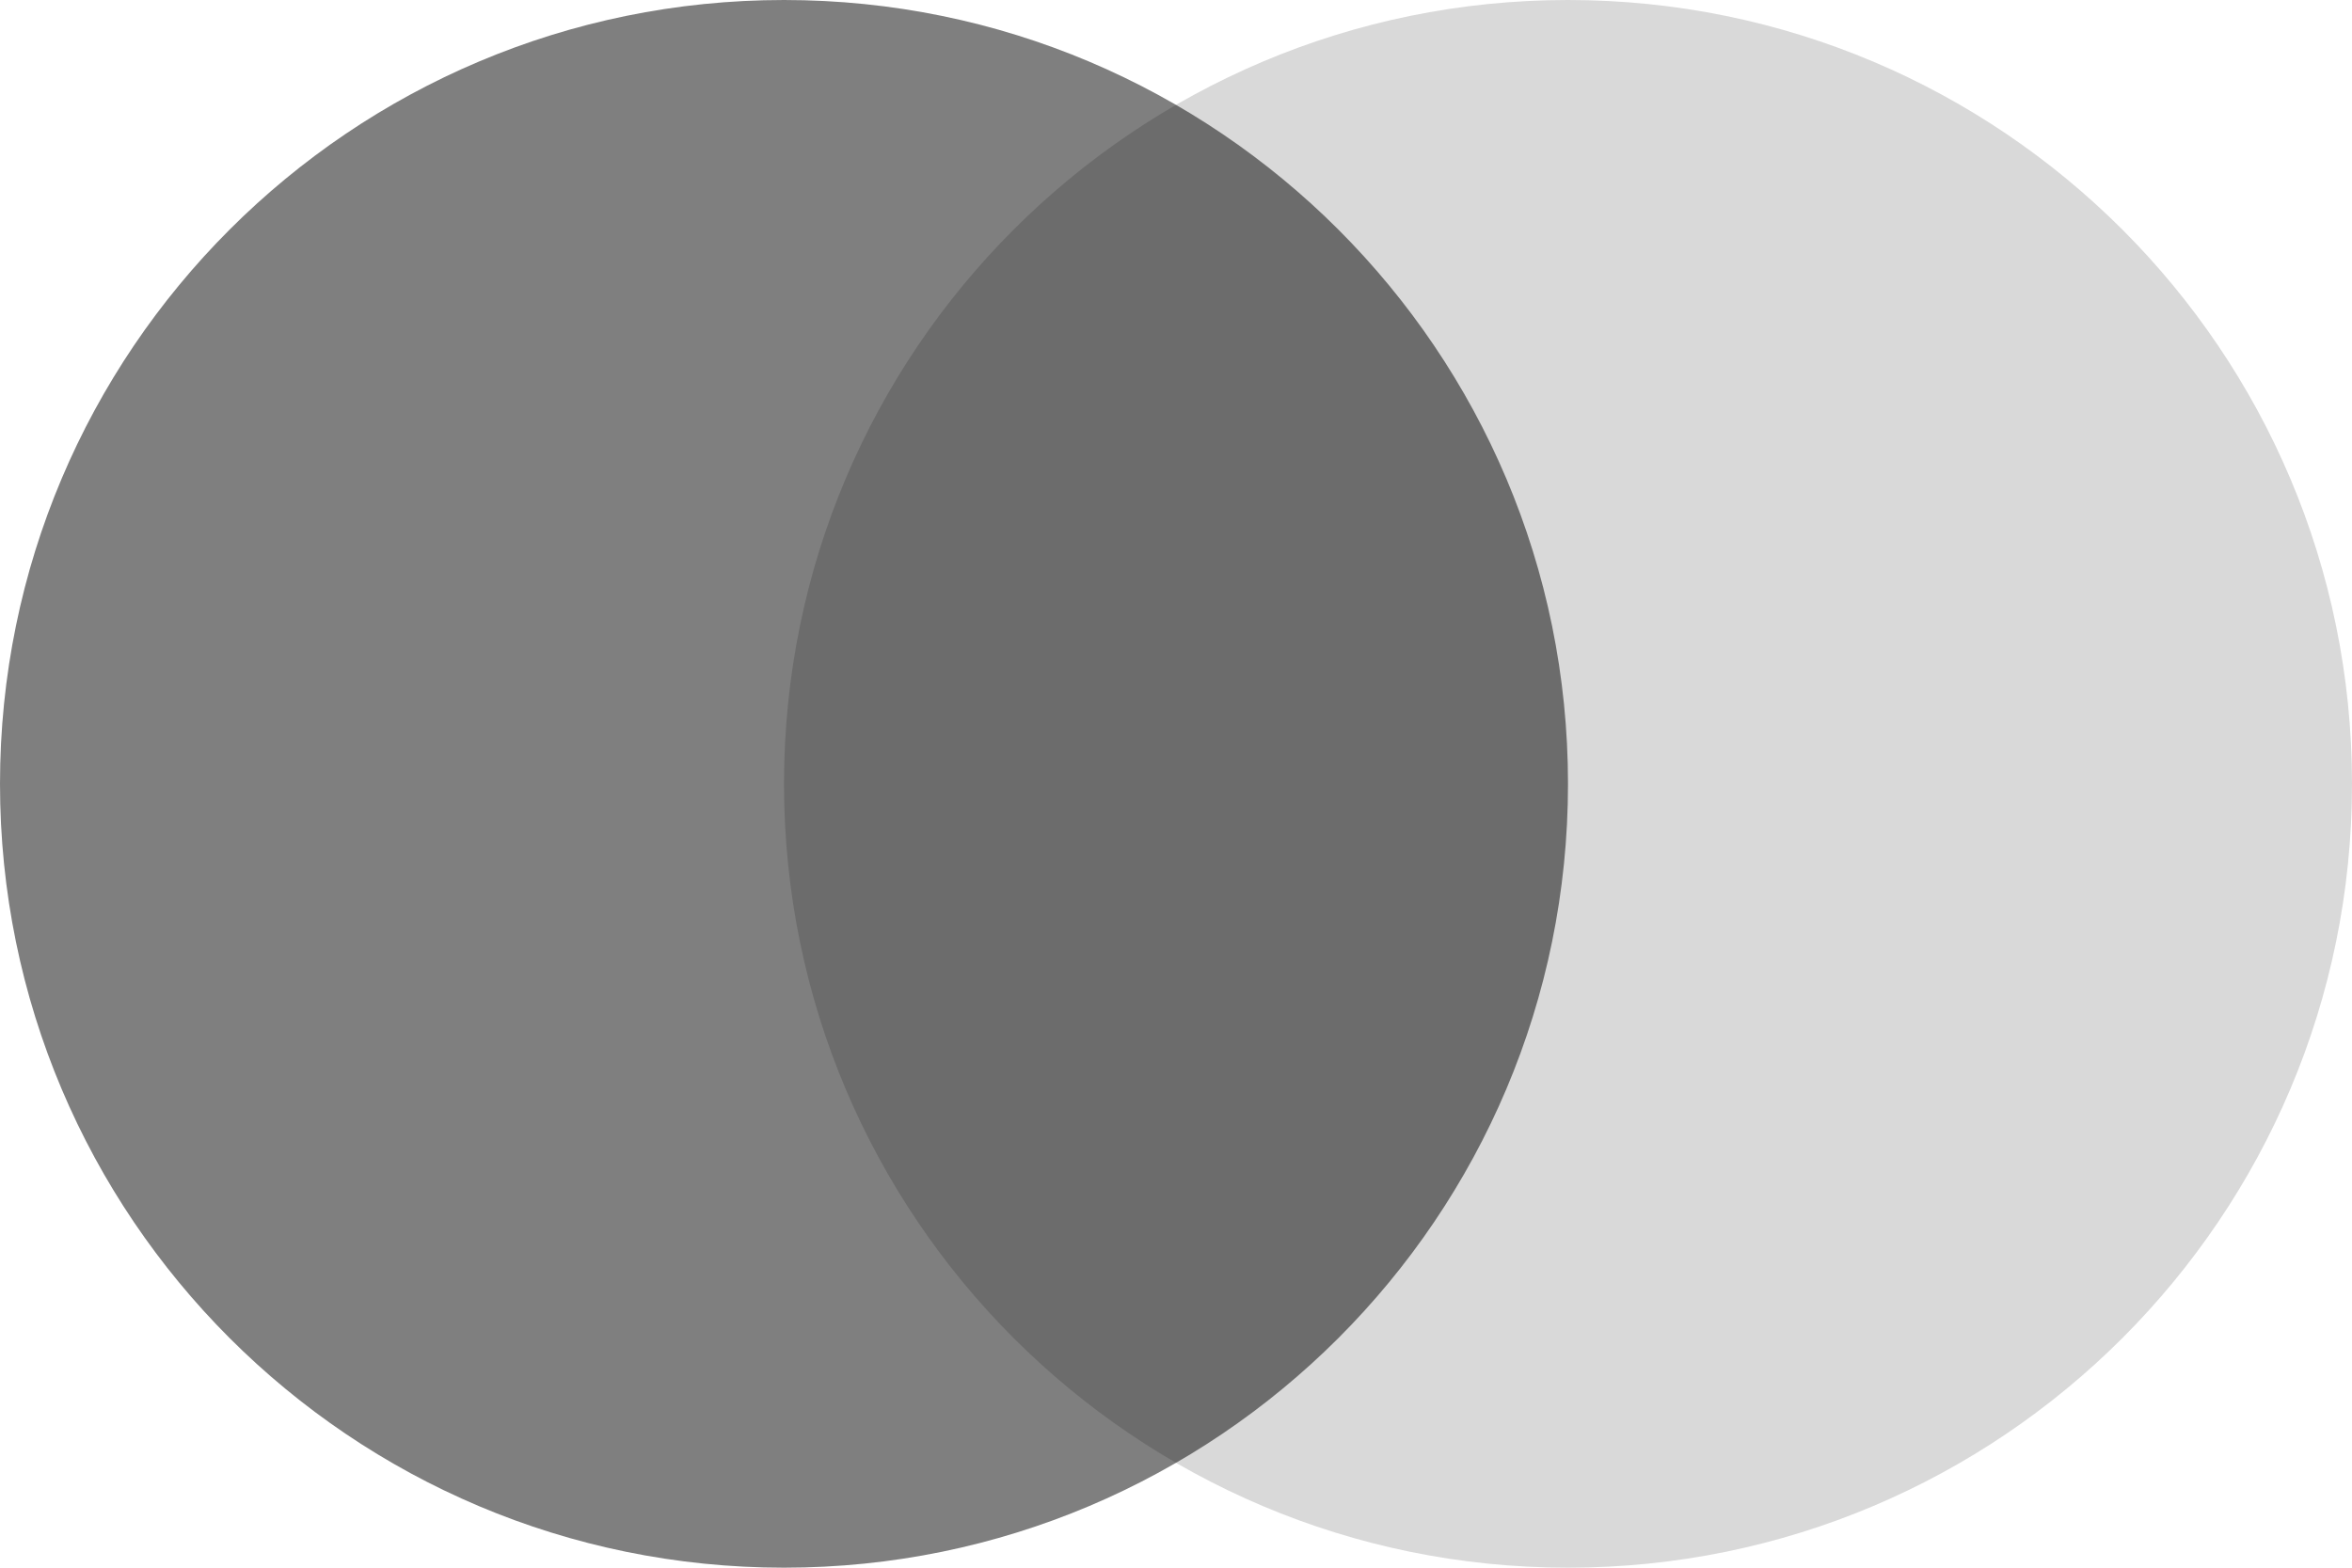
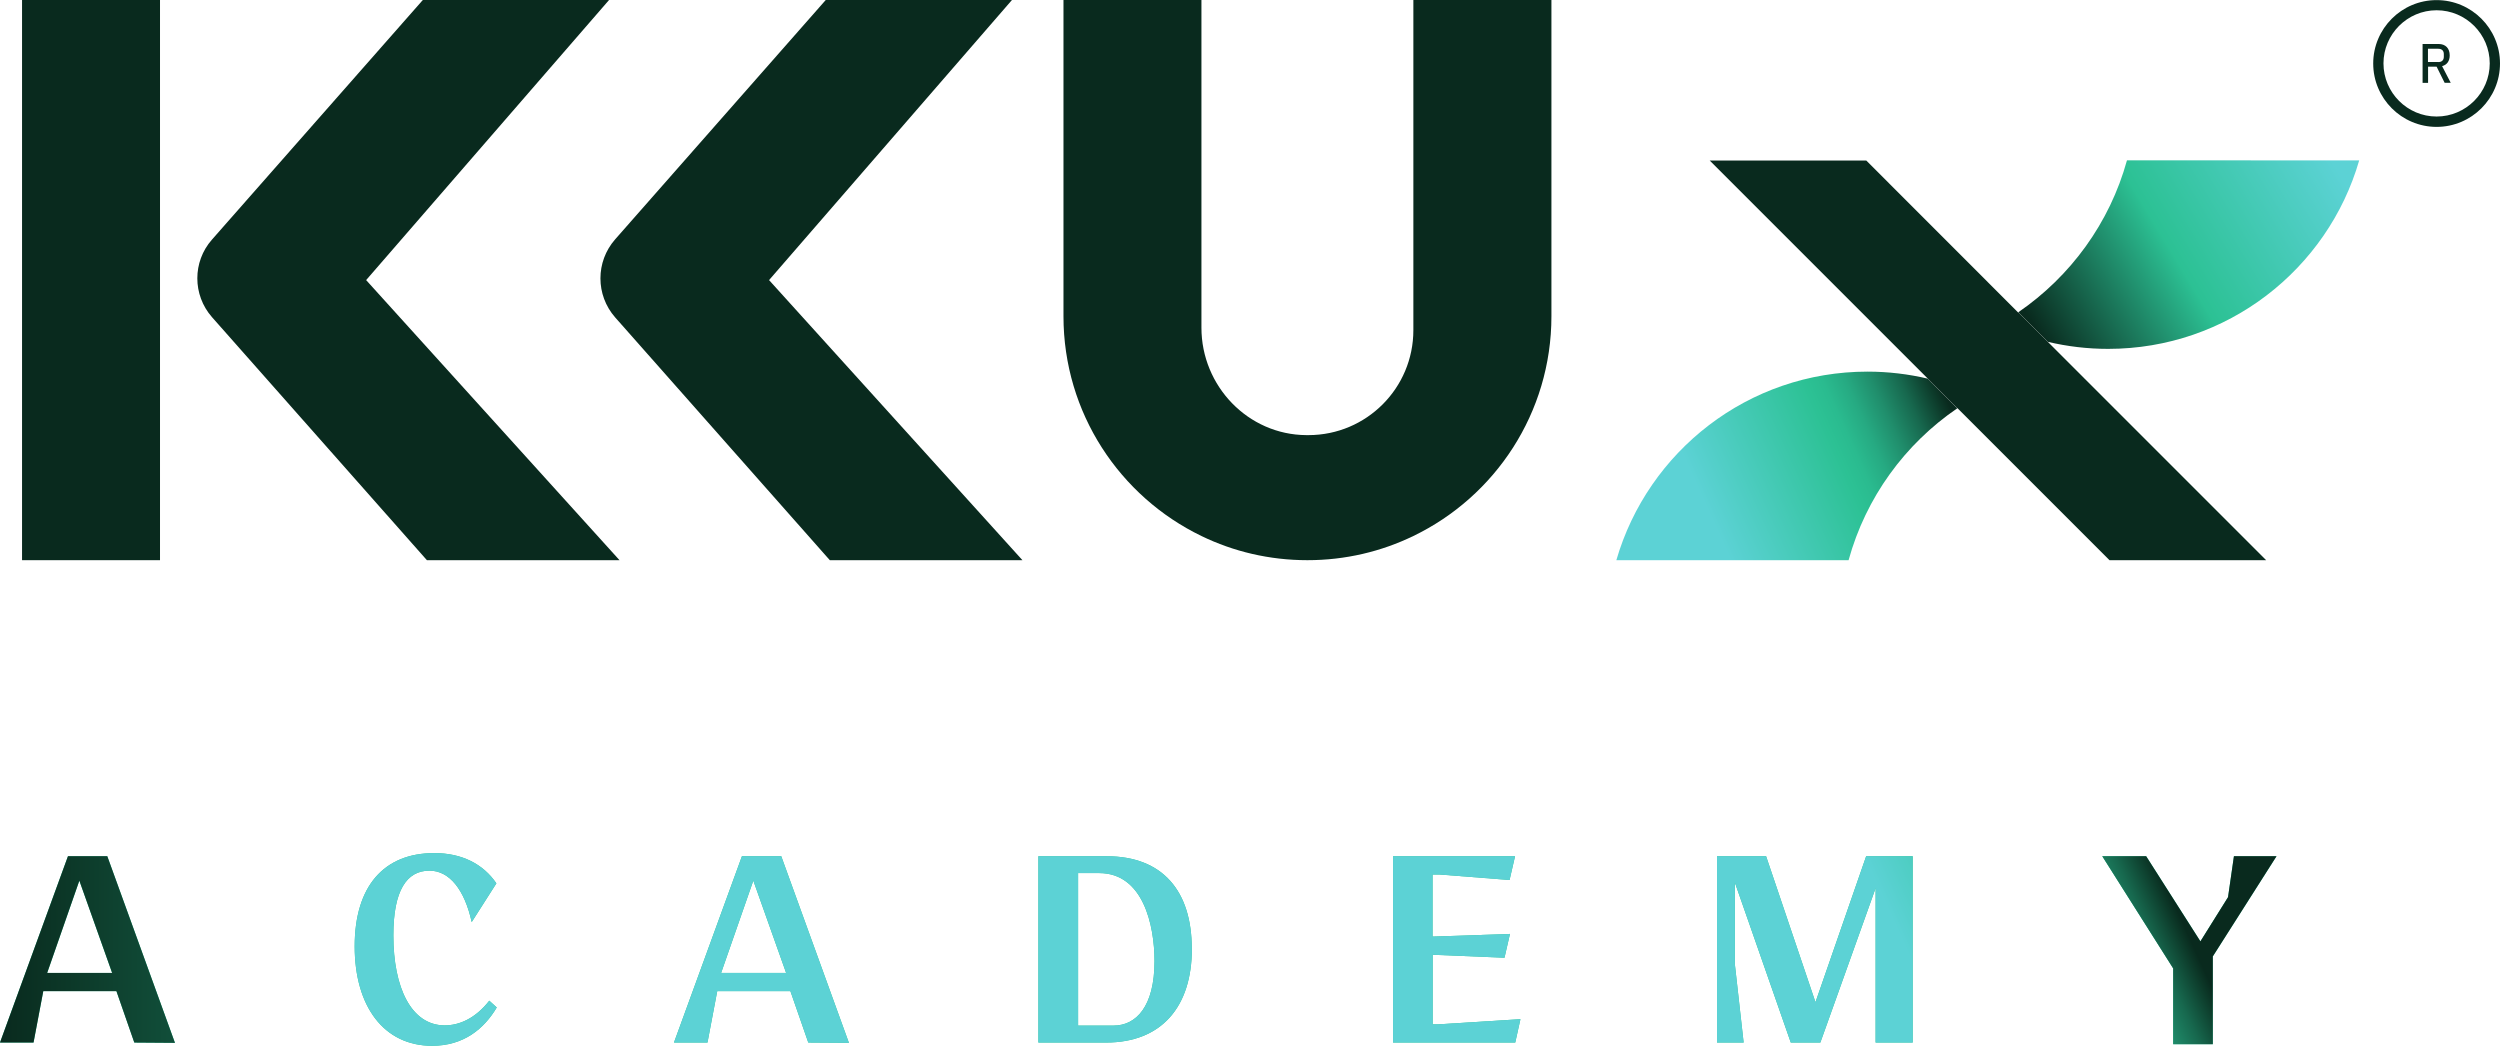
- <svg xmlns="http://www.w3.org/2000/svg" width="150" height="100" viewBox="0 0 150 100" fill="none">
-   <circle cx="50" cy="50" r="50" fill="black" fill-opacity="0.5" />
-   <circle cx="100" cy="50" r="50" fill="black" fill-opacity="0.15" />
+ <svg xmlns="http://www.w3.org/2000/svg" fill="none" viewBox="76.38 31.95 246.08 102.94">
+   <defs>
+     <linearGradient id="a" x1="276.61" y1="64.12" x2="305.36" y2="46.8" gradientUnits="userSpaceOnUse">
+       <stop offset="0" stop-color="#092a1e" />
+       <stop offset=".46" stop-color="#2cc194" />
+       <stop offset="1" stop-color="#5cd2d5" />
+     </linearGradient>
+     <linearGradient id="b" x1="244.88" y1="83.05" x2="268.48" y2="72.39" gradientUnits="userSpaceOnUse">
+       <stop offset="0" stop-color="#5cd2d5" />
+       <stop offset=".54" stop-color="#2cc194" />
+       <stop offset=".6" stop-color="#2abb8f" />
+       <stop offset=".68" stop-color="#26aa82" />
+       <stop offset=".77" stop-color="#208e6c" />
+       <stop offset=".87" stop-color="#17684e" />
+       <stop offset=".97" stop-color="#0c3828" />
+       <stop offset="1" stop-color="#092a1e" />
+     </linearGradient>
+     <linearGradient id="c" x1="76.38" y1="125.4" x2="300.46" y2="125.4" gradientUnits="userSpaceOnUse">
+       <stop offset="0" stop-color="#092a1e" />
+       <stop offset=".03" stop-color="#0c3828" />
+       <stop offset=".13" stop-color="#17684e" />
+       <stop offset=".23" stop-color="#208e6c" />
+       <stop offset=".32" stop-color="#26aa82" />
+       <stop offset=".4" stop-color="#2abb8f" />
+       <stop offset=".46" stop-color="#2cc194" />
+       <stop offset="1" stop-color="#5cd2d5" />
+     </linearGradient>
+   </defs>
+   <g>
+     <g>
+       <g>
+         <path fill="url(#a)" d="M275.05,62.69l2.91,2.91c1.91.45,3.89.69,5.93.69,11.71,0,21.61-7.83,24.71-18.55h0s-22.86-.01-22.86-.01t0,.01c-1.7,6.16-5.55,11.42-10.7,14.95Z" />
+         <path fill="url(#b)" d="M235.48,87.09h22.86c1.7-6.17,5.55-11.44,10.7-14.95l-2.91-2.92c-1.91-.45-3.9-.69-5.93-.69-11.73,0-21.61,7.84-24.72,18.56Z" />
+         <path fill="#092a1e" d="M244.66,47.74l21.47,21.47,2.91,2.92h0s0,0,.01-.01l14.97,14.97h15.42l-1.37-1.37-20.11-20.11-2.91-2.91h0s-.01,0-.02.01l-14.95-14.96h-15.42Z" />
+       </g>
+       <g>
+         <rect fill="#092a1e" x="78.55" y="31.95" width="13.58" height="55.14" />
+         <path fill="#092a1e" d="M136.34,31.95h-18.34l-20.76,23.59c-1.92,2.18-1.91,5.44,0,7.62l21.16,23.93h18.96l-24.94-27.57,23.91-27.57Z" />
+         <path fill="#092a1e" d="M176,31.95h-18.34l-20.73,23.56c-1.93,2.2-1.93,5.48,0,7.68l21.13,23.9h18.96l-24.94-27.57,23.91-27.57Z" />
+         <path fill="#092a1e" d="M215.5,31.95v32.5c0,5.7-4.61,10.32-10.31,10.33h-.11s-.07,0-.11,0c-5.74-.03-10.33-4.83-10.33-10.57V31.95s-13.58,0-13.58,0v31.13c0,9.52,5.55,17.75,13.58,21.63,3.15,1.53,6.69,2.38,10.43,2.38s7.27-.85,10.43-2.38c8.04-3.88,13.59-12.11,13.59-21.63v-31.13h-13.59Z" />
+       </g>
+     </g>
+     <g>
+       <path fill="#092a1e" d="M316.22,44.44c-3.44,0-6.24-2.8-6.24-6.24s2.8-6.24,6.24-6.24,6.24,2.8,6.24,6.24-2.8,6.24-6.24,6.24ZM316.22,32.96c-2.88,0-5.23,2.35-5.23,5.23s2.35,5.23,5.23,5.23,5.23-2.35,5.23-5.23-2.35-5.23-5.23-5.23Z" />
+       <path fill="#092a1e" d="M315.37,40.11h-.53v-3.83h1.58c.67,0,1.09.42,1.09,1.12,0,.55-.26.93-.75,1.06l.85,1.64h-.6l-.79-1.59h-.84v1.59ZM316.39,38.06c.34,0,.54-.19.54-.52v-.27c0-.33-.2-.52-.54-.52h-1.02v1.3h1.02Z" />
+     </g>
+   </g>
+   <g>
+     <g>
+       <path fill="#2cc194" d="M83.07,116.23h3.87l6.66,18.37-4-.03-1.76-5.06h-7.2l-.96,5.06h-3.3l6.69-18.34ZM87.42,127.72l-3.23-9.09-3.17,9.09h6.4Z" />
+       <path fill="#2cc194" d="M125.28,131.11c-1.25,2.11-3.26,3.78-6.37,3.78-4.74,0-7.62-3.87-7.62-9.79s2.88-9.18,7.84-9.18c2.69,0,4.8,1.06,6.11,2.98l-2.43,3.81c-.7-3.17-2.18-5.06-4.16-5.06-2.24,0-3.55,1.95-3.55,6.37,0,5.15,1.76,8.86,5.06,8.86,1.41,0,3.01-.67,4.38-2.43l.74.67Z" />
+       <path fill="#2cc194" d="M149.41,116.23h3.87l6.66,18.37-4-.03-1.76-5.06h-7.2l-.96,5.06h-3.3l6.69-18.34ZM153.76,127.72l-3.23-9.09-3.17,9.09h6.4Z" />
+       <path fill="#2cc194" d="M193.7,125.32c0,5.76-3.01,9.25-8.45,9.25h-6.66v-18.34h6.72c5.54,0,8.38,3.46,8.38,9.09ZM182.5,117.89v15.01h3.49c2.21,0,4.03-1.86,4.03-6.34,0-3.55-1.12-8.67-5.44-8.67h-2.08Z" />
+       <path fill="#2cc194" d="M225.51,116.23l-.54,2.34-6.91-.54h-.67v6.11l7.62-.26-.54,2.34-7.07-.29v6.85h.48l8.16-.51-.51,2.3h-12.03v-18.34h12.03Z" />
+       <path fill="#2cc194" d="M250.22,116.23l4.86,14.37,4.99-14.37h4.58v18.34h-3.65v-15.2l-5.44,15.2h-2.91l-5.5-15.74v8.06l.86,7.68h-2.62v-18.34h4.83Z" />
+       <path fill="#2cc194" d="M296.27,116.23h4.19l-6.27,9.86v8.64h-3.9v-7.46l-6.98-11.04h4.32l5.34,8.38,2.72-4.35.58-4.03Z" />
+     </g>
+     <g>
+       <path fill="url(#c)" d="M83.07,116.23h3.87l6.66,18.37-4-.03-1.76-5.06h-7.2l-.96,5.06h-3.3l6.69-18.34ZM87.42,127.72l-3.23-9.09-3.17,9.09h6.4Z" />
+       <path fill="url(#b)" d="M125.28,131.11c-1.25,2.11-3.26,3.78-6.37,3.78-4.74,0-7.62-3.87-7.62-9.79s2.88-9.18,7.84-9.18c2.69,0,4.8,1.06,6.11,2.98l-2.43,3.81c-.7-3.17-2.18-5.06-4.16-5.06-2.24,0-3.55,1.95-3.55,6.37,0,5.15,1.76,8.86,5.06,8.86,1.41,0,3.01-.67,4.38-2.43l.74.67Z" />
+       <path fill="url(#b)" d="M149.41,116.23h3.87l6.66,18.37-4-.03-1.76-5.06h-7.2l-.96,5.06h-3.3l6.69-18.34ZM153.76,127.72l-3.23-9.09-3.17,9.09h6.4Z" />
+       <path fill="url(#b)" d="M193.7,125.32c0,5.76-3.01,9.25-8.45,9.25h-6.66v-18.34h6.72c5.54,0,8.38,3.46,8.38,9.09ZM182.5,117.89v15.01h3.49c2.21,0,4.03-1.86,4.03-6.34,0-3.55-1.12-8.67-5.44-8.67h-2.08Z" />
+       <path fill="url(#b)" d="M225.51,116.23l-.54,2.34-6.91-.54h-.67v6.11l7.62-.26-.54,2.34-7.07-.29v6.85h.48l8.16-.51-.51,2.3h-12.03v-18.34h12.03Z" />
+       <path fill="url(#b)" d="M250.22,116.23l4.86,14.37,4.99-14.37h4.58v18.34h-3.65v-15.2l-5.44,15.2h-2.91l-5.5-15.74v8.06l.86,7.68h-2.62v-18.34h4.83Z" />
+       <path fill="url(#b)" d="M296.27,116.23h4.19l-6.27,9.86v8.64h-3.9v-7.46l-6.98-11.04h4.32l5.34,8.38,2.72-4.35.58-4.03Z" />
+     </g>
+   </g>
</svg>
